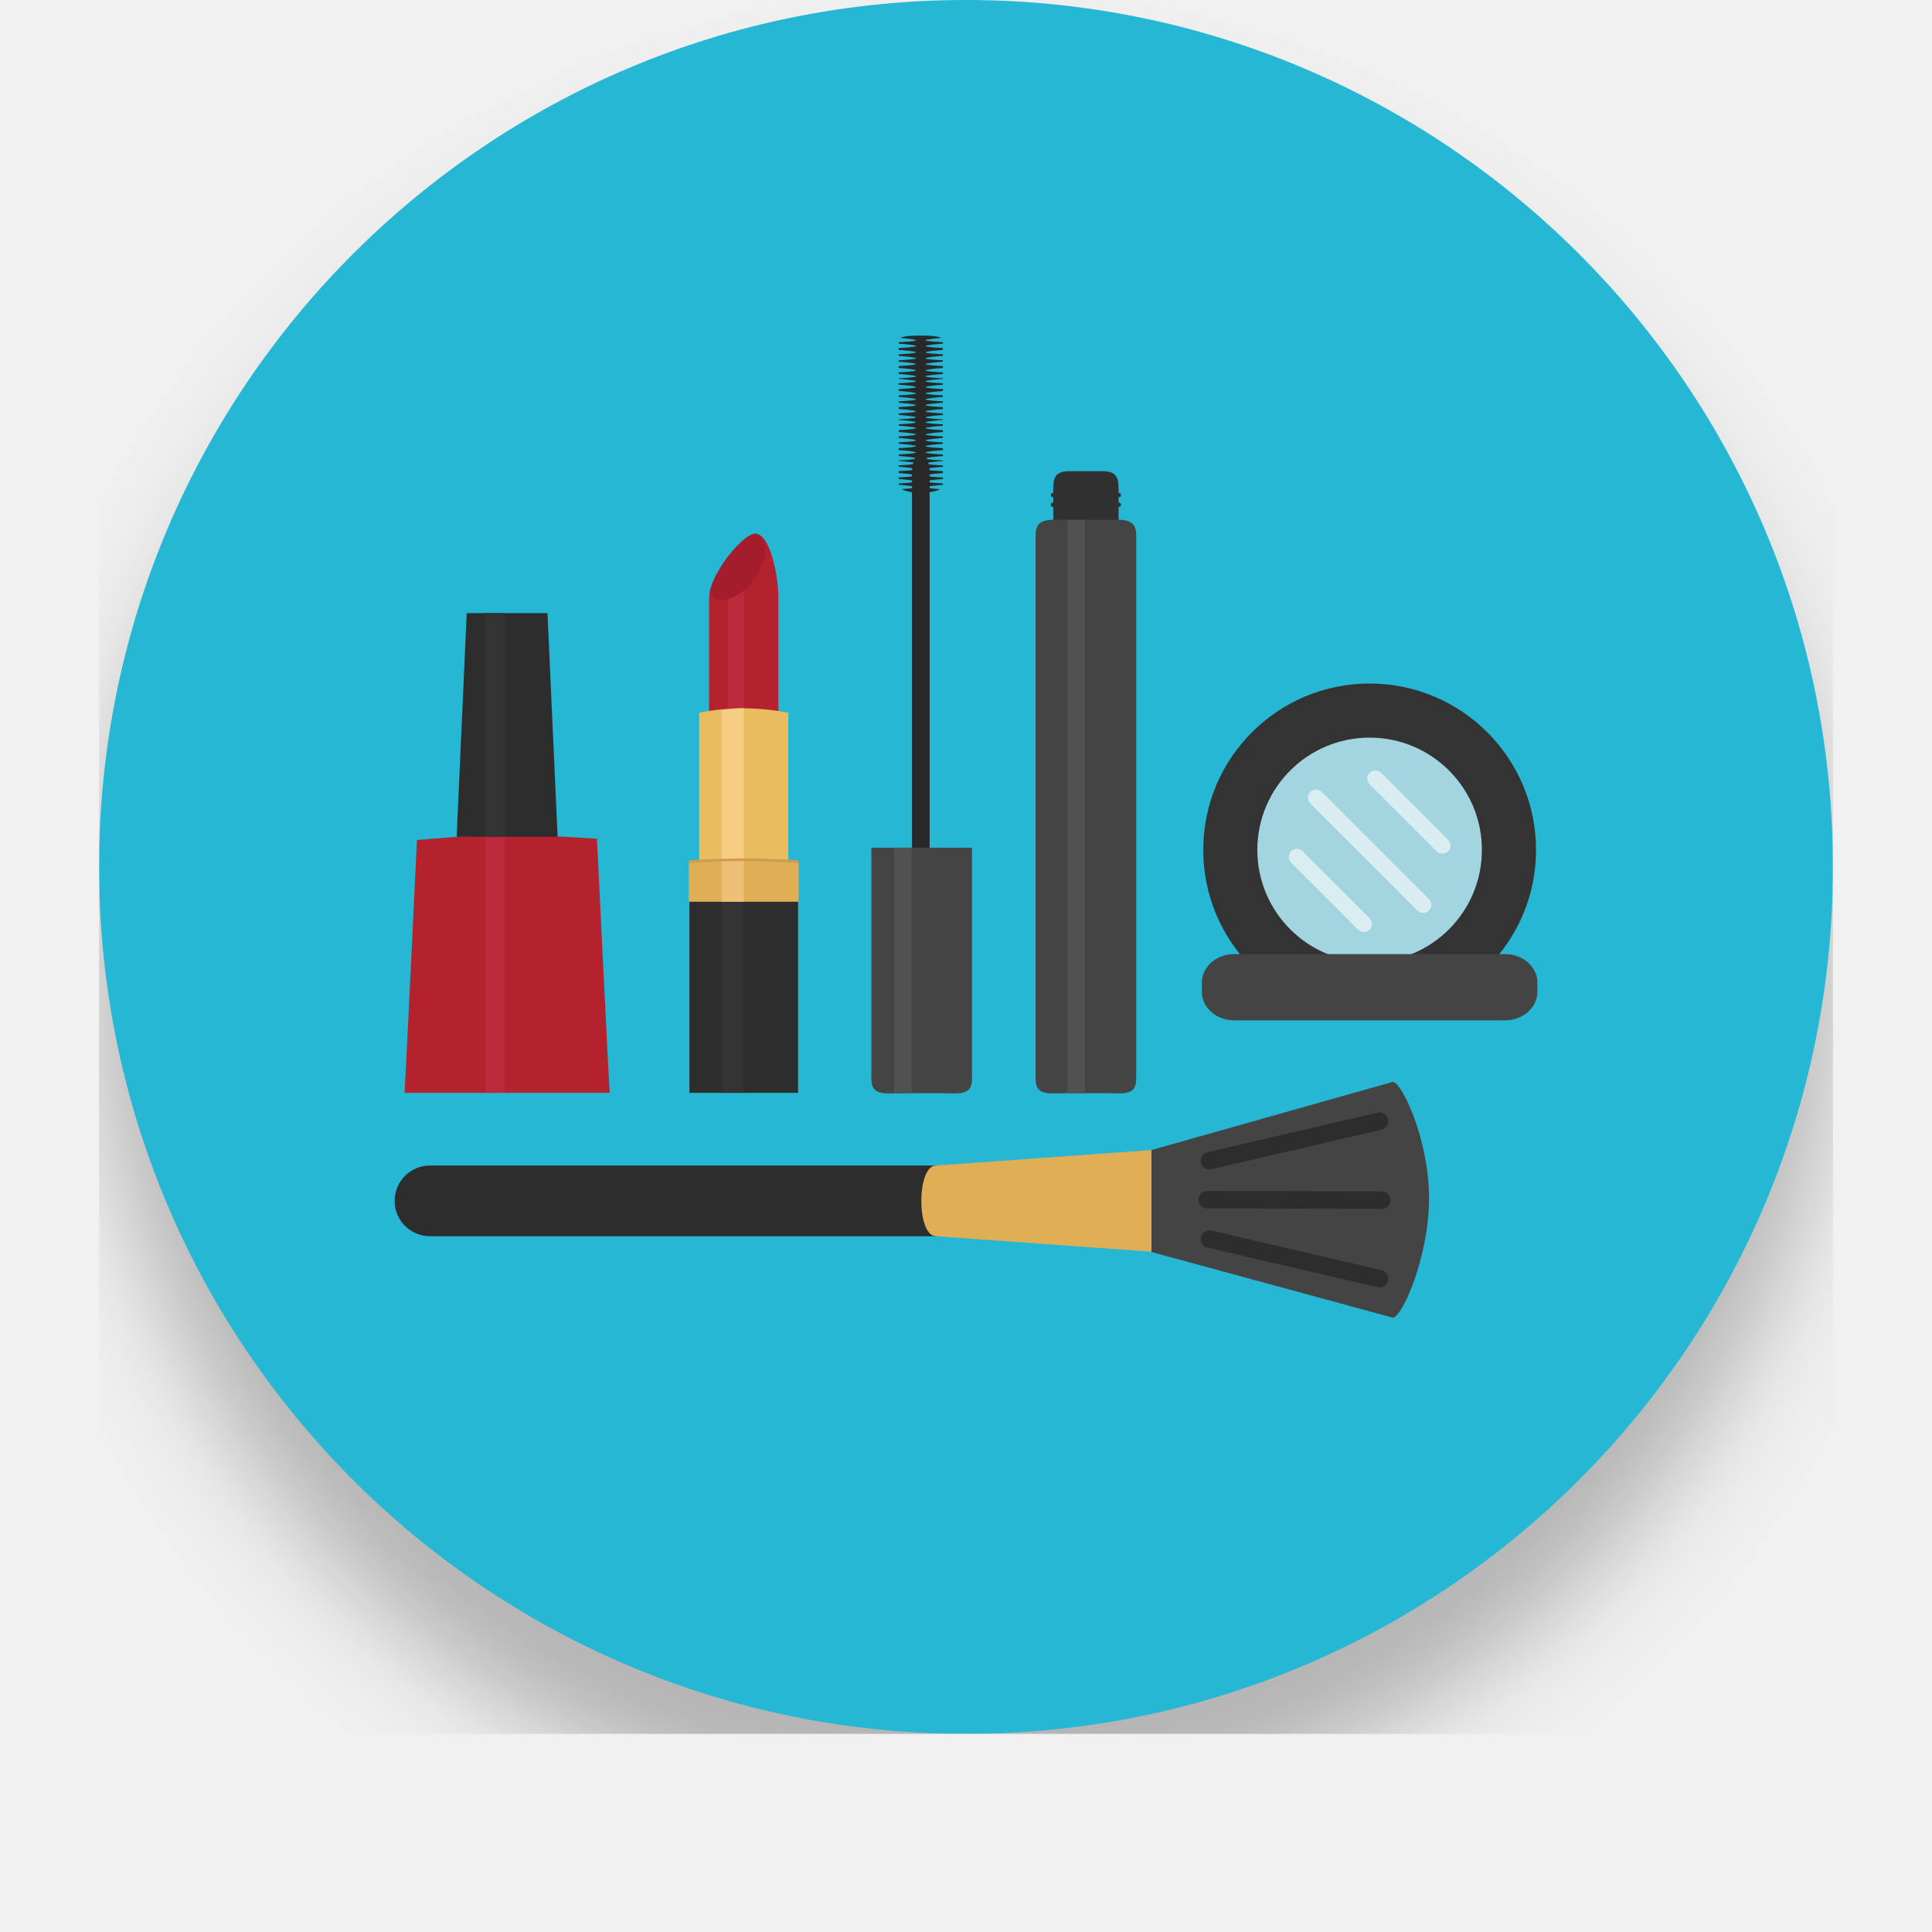
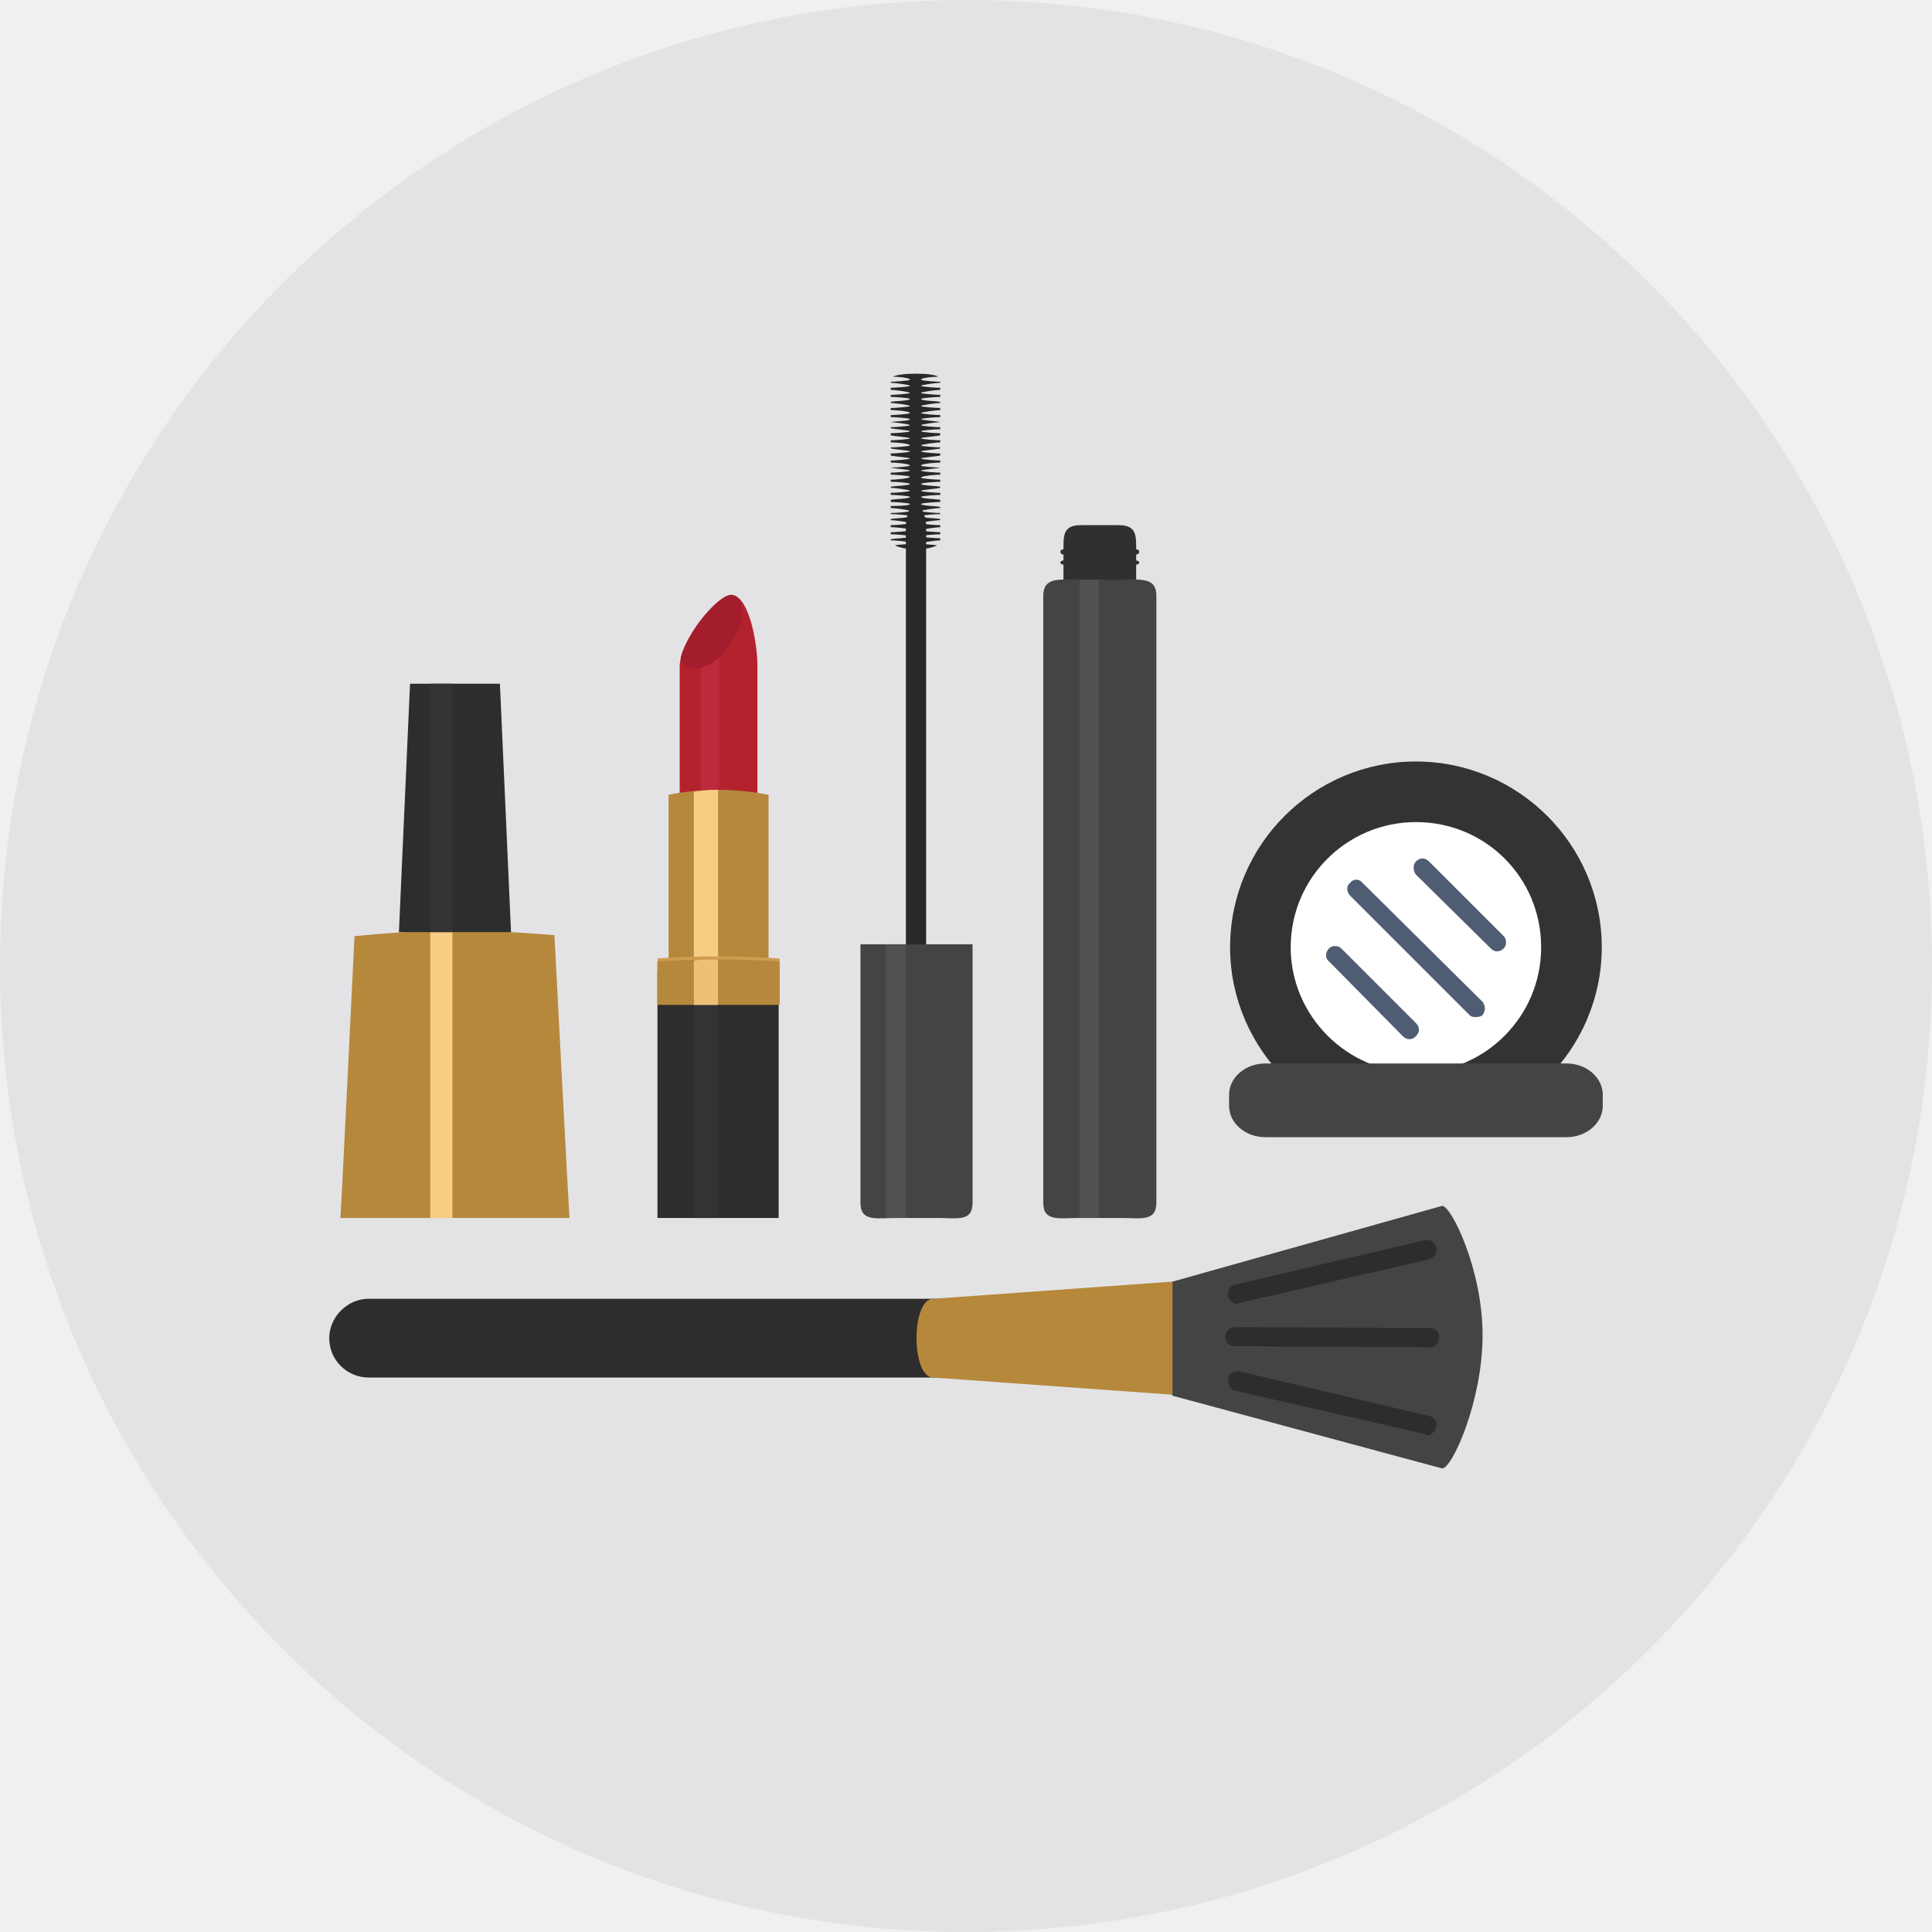
- <svg xmlns="http://www.w3.org/2000/svg" width="78" height="78" viewBox="0 0 78 78" fill="none">
-   <g clip-path="url(#clip0_257_1262)" filter="url(#filter0_d_257_1262)">
-     <path d="M4 35.001C4 15.669 19.67 0 39 0C58.33 0 74 15.669 74 35.001C74 54.329 58.33 69.999 39 69.999C19.67 69.999 4 54.329 4 35.001Z" fill="#25B7D3" />
-     <path d="M24.617 44.12C24.617 44.486 24.1 33.863 24.1 33.863C24.1 33.863 21.962 33.71 20.474 33.71C18.977 33.71 16.833 33.916 16.833 33.916C16.833 33.916 16.331 44.483 16.331 44.12H24.617Z" fill="#B4222D" />
-     <path d="M18.843 24.754L18.436 33.782H22.512L22.104 24.754H18.843Z" fill="#2D2D2D" />
-     <path d="M20.377 33.782H19.601V44.121H20.377V33.782Z" fill="#BC2A3C" />
-     <path d="M19.602 24.754V33.729V33.782H20.378V33.711V24.754H19.602Z" fill="#333333" />
-     <path d="M31.426 29.205C31.426 29.5 28.627 29.5 28.627 29.205C28.627 29.205 28.627 25.084 28.627 24.141C28.627 23.197 29.992 21.547 30.492 21.547C31.092 21.547 31.426 23.235 31.426 24.141C31.426 25.046 31.426 29.205 31.426 29.205Z" fill="#B4222D" />
-     <path d="M30.042 29.508C30.042 29.508 29.393 29.5 29.393 29.205C29.393 25.297 29.393 25.297 29.393 24.141C29.393 23.197 29.542 22.447 30.042 22.659L30.042 29.508Z" fill="#BC2A3C" />
-     <path d="M28.672 23.816C28.931 22.868 30.046 21.547 30.492 21.547C30.768 21.547 31.103 22.134 30.724 22.909C30.292 23.79 29.72 24.153 29.224 24.221C28.68 24.296 28.672 23.816 28.672 23.816Z" fill="#A31D2D" />
-     <path d="M31.826 35.29C31.826 35.668 28.227 35.668 28.227 35.29V28.778C28.227 28.778 29.002 28.595 29.998 28.595C30.995 28.595 31.826 28.778 31.826 28.778V35.29Z" fill="#EABC60" />
-     <path d="M29.999 28.595C29.68 28.595 29.385 28.636 29.13 28.691V35.54C29.405 35.563 29.717 35.574 30.03 35.574V28.596C30.019 28.595 30.009 28.595 29.999 28.595Z" fill="#F7CD84" />
-     <path d="M29.992 34.941C28.778 34.941 27.834 35.191 27.834 35.191V44.12H32.22V35.191C32.22 35.191 31.207 34.941 29.992 34.941Z" fill="#2D2D2D" />
-     <path d="M29.992 35.431C29.684 35.431 29.392 35.447 29.13 35.471V44.12H30.027C30.028 44.12 30.03 35.431 30.03 35.431C30.017 35.431 30.005 35.431 29.992 35.431Z" fill="#333333" />
-     <path d="M32.239 36.293H27.815V34.733C27.815 34.733 28.767 34.656 29.992 34.656C31.217 34.656 32.239 34.733 32.239 34.733V36.293Z" fill="#CE9D4E" />
-     <path d="M32.239 36.406H27.815V34.846C27.815 34.846 28.767 34.768 29.992 34.768C31.217 34.768 32.239 34.846 32.239 34.846V36.406Z" fill="#E0AE55" />
-     <path d="M29.992 34.768C29.684 34.768 29.392 34.773 29.13 34.781V34.846V36.406H30.03V34.846V34.769C30.017 34.769 30.005 34.768 29.992 34.768Z" fill="#EDBF77" />
-     <path d="M45.16 21.465C45.16 21.925 44.787 21.835 44.327 21.835H43.355C42.895 21.835 42.522 21.925 42.522 21.465V19.856C42.522 19.396 42.518 19.023 43.162 19.023H44.52C45.163 19.023 45.16 19.396 45.16 19.856V21.465Z" fill="#303030" />
-     <path d="M45.258 19.986C45.258 20.034 45.22 20.073 45.173 20.073H42.508C42.461 20.073 42.424 20.034 42.424 19.986C42.424 19.938 42.461 19.899 42.508 19.899H45.173C45.22 19.899 45.258 19.938 45.258 19.986Z" fill="#303030" />
-     <path d="M45.258 20.378C45.258 20.426 45.22 20.465 45.173 20.465H42.508C42.461 20.465 42.424 20.426 42.424 20.378C42.424 20.33 42.461 20.291 42.508 20.291H45.173C45.22 20.291 45.258 20.33 45.258 20.378Z" fill="#303030" />
-     <path d="M45.872 43.563C45.872 44.272 45.298 44.134 44.589 44.134H43.092C42.384 44.134 41.809 44.272 41.809 43.563V21.594C41.809 20.885 42.383 20.988 43.092 20.988H44.589C45.298 20.988 45.872 20.885 45.872 21.594V43.563Z" fill="#444444" />
-     <path d="M43.798 20.989H43.093V44.135H43.798V20.989Z" fill="#515151" />
-     <path d="M37.532 35.295C37.532 35.747 37.373 36.114 37.176 36.114C36.979 36.114 36.82 35.747 36.82 35.295V19.113C36.82 18.66 36.979 18.293 37.176 18.293C37.373 18.293 37.532 18.66 37.532 19.113V35.295Z" fill="#282828" />
-     <path d="M37.368 13.738C37.368 13.7 37.807 13.66 38 13.645C37.867 13.566 37.549 13.548 37.176 13.548C36.804 13.548 36.486 13.565 36.352 13.644C36.537 13.659 36.98 13.699 36.98 13.738C36.98 13.782 36.376 13.813 36.285 13.818V13.873C36.376 13.88 36.98 13.926 36.98 13.972C36.98 14.016 36.376 14.047 36.285 14.052V14.127C36.376 14.133 36.98 14.18 36.98 14.226C36.98 14.27 36.376 14.301 36.285 14.306V14.367C36.376 14.374 36.98 14.42 36.98 14.467C36.98 14.51 36.376 14.542 36.285 14.546V14.601C36.376 14.608 36.98 14.654 36.98 14.7C36.98 14.744 36.376 14.775 36.285 14.78V14.855C36.376 14.862 36.98 14.908 36.98 14.954C36.98 14.998 36.376 15.029 36.285 15.034V15.096C36.376 15.102 36.98 15.149 36.98 15.195C36.98 15.238 36.376 15.27 36.285 15.274V15.296C36.376 15.303 36.98 15.349 36.98 15.395C36.98 15.439 36.376 15.47 36.285 15.475V15.53C36.376 15.537 36.98 15.583 36.98 15.629C36.98 15.673 36.376 15.704 36.285 15.709V15.784C36.376 15.79 36.98 15.837 36.98 15.883C36.98 15.926 36.376 15.958 36.285 15.963V16.024C36.376 16.031 36.98 16.077 36.98 16.123C36.98 16.167 36.376 16.199 36.285 16.203V16.258C36.376 16.265 36.98 16.311 36.98 16.358C36.98 16.401 36.376 16.432 36.285 16.437V16.512C36.376 16.519 36.98 16.565 36.98 16.611C36.98 16.655 36.376 16.686 36.285 16.691V16.753C36.376 16.759 36.98 16.805 36.98 16.852C36.98 16.895 36.376 16.927 36.285 16.931V16.953C36.376 16.959 36.98 17.006 36.98 17.052C36.98 17.095 36.376 17.127 36.285 17.132V17.187C36.376 17.193 36.98 17.24 36.98 17.286C36.98 17.329 36.376 17.361 36.285 17.365V17.441C36.376 17.447 36.98 17.494 36.98 17.54C36.98 17.583 36.376 17.615 36.285 17.619V17.681C36.376 17.688 36.98 17.734 36.98 17.78C36.98 17.824 36.376 17.855 36.285 17.86V17.915C36.376 17.922 36.98 17.968 36.98 18.014C36.98 18.058 36.376 18.089 36.285 18.094V18.169C36.376 18.175 36.98 18.222 36.98 18.268C36.98 18.311 36.376 18.343 36.285 18.348V18.409C36.376 18.416 36.98 18.462 36.98 18.509C36.98 18.552 36.376 18.584 36.285 18.588V18.61C36.376 18.616 36.98 18.663 36.98 18.709C36.98 18.752 36.376 18.784 36.285 18.788V18.844C36.376 18.85 36.98 18.896 36.98 18.943C36.98 18.986 36.376 19.018 36.285 19.022V19.097C36.376 19.104 36.98 19.15 36.98 19.197C36.98 19.24 36.376 19.272 36.285 19.276V19.34C36.376 19.346 36.98 19.393 36.98 19.439C36.98 19.482 36.376 19.514 36.285 19.518V19.573C36.376 19.58 36.98 19.627 36.98 19.673C36.98 19.707 36.605 19.734 36.401 19.746C36.554 19.836 36.843 19.897 37.176 19.897C37.509 19.897 37.799 19.836 37.952 19.746C37.742 19.733 37.368 19.707 37.368 19.673C37.368 19.628 37.946 19.583 38.067 19.574V19.518C37.946 19.512 37.368 19.481 37.368 19.439C37.368 19.394 37.946 19.349 38.067 19.34V19.277C37.946 19.272 37.368 19.241 37.368 19.198C37.368 19.154 37.946 19.109 38.067 19.1V19.024C37.946 19.017 37.368 18.986 37.368 18.944C37.368 18.9 37.946 18.855 38.067 18.846V18.79C37.946 18.784 37.368 18.753 37.368 18.711C37.368 18.666 37.946 18.621 38.067 18.612V18.589C37.946 18.583 37.368 18.552 37.368 18.51C37.368 18.465 37.946 18.42 38.067 18.412V18.349C37.946 18.343 37.368 18.311 37.368 18.269C37.368 18.225 37.946 18.18 38.067 18.171V18.095C37.946 18.088 37.368 18.058 37.368 18.015C37.368 17.971 37.946 17.926 38.067 17.917V17.861C37.946 17.855 37.368 17.824 37.368 17.782C37.368 17.737 37.946 17.692 38.067 17.683V17.62C37.946 17.614 37.368 17.583 37.368 17.541C37.368 17.496 37.946 17.451 38.067 17.442V17.366C37.946 17.36 37.368 17.329 37.368 17.287C37.368 17.242 37.946 17.197 38.067 17.189V17.132C37.946 17.126 37.368 17.095 37.368 17.053C37.368 17.008 37.946 16.963 38.067 16.955V16.932C37.946 16.926 37.368 16.895 37.368 16.853C37.368 16.808 37.946 16.763 38.067 16.754V16.691C37.946 16.685 37.368 16.654 37.368 16.612C37.368 16.567 37.946 16.522 38.067 16.514V16.437C37.946 16.431 37.368 16.4 37.368 16.358C37.368 16.313 37.946 16.268 38.067 16.26V16.203C37.946 16.197 37.368 16.166 37.368 16.124C37.368 16.079 37.946 16.035 38.067 16.026V15.963C37.946 15.957 37.368 15.926 37.368 15.884C37.368 15.839 37.946 15.794 38.067 15.785V15.709C37.946 15.703 37.368 15.672 37.368 15.63C37.368 15.585 37.946 15.54 38.067 15.531V15.475C37.946 15.469 37.368 15.438 37.368 15.396C37.368 15.351 37.946 15.306 38.067 15.297V15.274C37.946 15.268 37.368 15.238 37.368 15.195C37.368 15.15 37.946 15.106 38.067 15.097V15.034C37.946 15.028 37.368 14.997 37.368 14.955C37.368 14.91 37.946 14.865 38.067 14.856V14.78C37.946 14.774 37.368 14.743 37.368 14.701C37.368 14.656 37.946 14.611 38.067 14.602V14.546C37.946 14.54 37.368 14.509 37.368 14.467C37.368 14.422 37.946 14.377 38.067 14.368V14.306C37.946 14.3 37.368 14.268 37.368 14.226C37.368 14.182 37.946 14.137 38.067 14.128V14.052C37.946 14.045 37.368 14.014 37.368 13.972C37.368 13.928 37.946 13.883 38.067 13.874V13.818C37.946 13.811 37.368 13.781 37.368 13.738Z" fill="#282828" />
-     <path d="M36.285 14.602C36.277 14.601 36.273 14.601 36.273 14.601L36.285 14.602Z" fill="#282828" />
-     <path d="M36.273 14.781C36.273 14.781 36.277 14.781 36.285 14.78L36.273 14.781Z" fill="#282828" />
-     <path d="M39.243 43.563C39.243 44.272 38.669 44.134 37.96 44.134H36.463C35.754 44.134 35.18 44.272 35.18 43.563V34.225H39.243V43.563Z" fill="#444444" />
-     <path d="M36.803 34.223H36.098V44.134H36.803V34.223Z" fill="#515151" />
-     <path d="M55.295 41.03C59.005 41.03 62.013 38.023 62.013 34.313C62.013 30.603 59.005 27.596 55.295 27.596C51.585 27.596 48.578 30.603 48.578 34.313C48.578 38.023 51.585 41.03 55.295 41.03Z" fill="#333333" />
-     <path d="M55.295 38.846C57.799 38.846 59.828 36.816 59.828 34.313C59.828 31.809 57.799 29.78 55.295 29.78C52.792 29.78 50.762 31.809 50.762 34.313C50.762 36.816 52.792 38.846 55.295 38.846Z" fill="#A3D5E0" />
-     <path d="M62.068 40.048C62.068 40.681 61.481 41.195 60.757 41.195H49.834C49.11 41.195 48.523 40.681 48.523 40.048V39.665C48.523 39.032 49.11 38.519 49.834 38.519H60.757C61.481 38.519 62.068 39.032 62.068 39.665V40.048Z" fill="#444444" />
-     <path d="M55.064 37.631C54.98 37.631 54.896 37.599 54.832 37.535L52.129 34.831C52.001 34.704 52.001 34.496 52.129 34.368C52.257 34.24 52.464 34.24 52.592 34.368L55.295 37.071C55.423 37.199 55.423 37.407 55.295 37.535C55.232 37.599 55.148 37.631 55.064 37.631Z" fill="#DAEEF2" />
-     <path d="M58.231 34.464C58.147 34.464 58.063 34.432 57.999 34.368L55.296 31.665C55.168 31.537 55.168 31.329 55.296 31.201C55.424 31.073 55.631 31.073 55.759 31.201L58.462 33.905C58.59 34.032 58.59 34.24 58.462 34.368C58.398 34.432 58.314 34.464 58.231 34.464Z" fill="#DAEEF2" />
-     <path d="M57.458 36.858C57.374 36.858 57.291 36.826 57.226 36.762L52.901 32.437C52.773 32.309 52.773 32.102 52.901 31.974C53.029 31.846 53.237 31.846 53.365 31.974L57.69 36.299C57.818 36.427 57.818 36.634 57.69 36.762C57.626 36.826 57.542 36.858 57.458 36.858Z" fill="#DAEEF2" />
-     <path d="M47.788 48.483C47.788 49.27 47.149 49.909 46.361 49.909H17.359C16.571 49.909 15.932 49.27 15.932 48.483C15.932 47.695 16.571 47.056 17.359 47.056H46.361C47.149 47.056 47.788 47.695 47.788 48.483Z" fill="#2D2D2D" />
-     <path d="M46.476 50.543C46.125 50.073 46.132 46.92 46.488 46.431L56.233 43.678C56.587 43.678 57.69 46 57.694 48.351C57.699 50.759 56.596 53.198 56.233 53.198L46.476 50.543Z" fill="#444444" />
-     <path d="M46.487 50.535L37.788 49.909C36.999 49.909 36.999 47.056 37.788 47.056L46.487 46.43V50.535Z" fill="#E0AE55" />
-     <path d="M48.829 47.215C48.669 47.215 48.524 47.105 48.486 46.942C48.442 46.752 48.56 46.563 48.749 46.519L55.616 44.92C55.806 44.876 55.995 44.993 56.039 45.183C56.083 45.373 55.966 45.562 55.776 45.607L48.91 47.206C48.883 47.212 48.856 47.215 48.829 47.215Z" fill="#2D2D2D" />
-     <path d="M48.656 48.776C48.5 48.739 48.384 48.598 48.385 48.431C48.386 48.236 48.544 48.079 48.739 48.08L55.788 48.102C55.984 48.103 56.141 48.261 56.14 48.456C56.14 48.651 55.981 48.808 55.786 48.808L48.737 48.785C48.709 48.785 48.682 48.782 48.656 48.776Z" fill="#2D2D2D" />
-     <path d="M55.696 51.977C55.857 51.977 56.002 51.867 56.039 51.704C56.084 51.514 55.966 51.324 55.776 51.28L48.91 49.681C48.719 49.637 48.531 49.755 48.486 49.945C48.442 50.135 48.56 50.324 48.75 50.368L55.616 51.967C55.643 51.974 55.67 51.977 55.696 51.977Z" fill="#2D2D2D" />
-   </g>
+ <svg xmlns="http://www.w3.org/2000/svg" xml:space="preserve" width="1.913in" height="1.913in" version="1.1" style="shape-rendering:geometricPrecision; text-rendering:geometricPrecision; image-rendering:optimizeQuality; fill-rule:evenodd; clip-rule:evenodd" viewBox="0 0 1913 1913">
  <defs>
-     <filter id="filter0_d_257_1262" x="0" y="0" width="78" height="78" filterUnits="userSpaceOnUse" color-interpolation-filters="sRGB">
-       <feFlood flood-opacity="0" result="BackgroundImageFix" />
-       <feColorMatrix in="SourceAlpha" type="matrix" values="0 0 0 0 0 0 0 0 0 0 0 0 0 0 0 0 0 0 127 0" result="hardAlpha" />
-       <feOffset dy="4" />
-       <feGaussianBlur stdDeviation="2" />
-       <feColorMatrix type="matrix" values="0 0 0 0 0 0 0 0 0 0 0 0 0 0 0 0 0 0 0.25 0" />
-       <feBlend mode="normal" in2="BackgroundImageFix" result="effect1_dropShadow_257_1262" />
-       <feBlend mode="normal" in="SourceGraphic" in2="effect1_dropShadow_257_1262" result="shape" />
-     </filter>
-     <clipPath id="clip0_257_1262">
-       <rect width="70" height="70" fill="white" transform="translate(4)" />
+     <style type="text/css">
+    
+     .fil17 {fill:none}
+     .fil1 {fill:#B6883C}
+     .fil16 {fill:#4F5D73}
+     .fil14 {fill:#282828}
+     .fil2 {fill:#2D2D2D}
+     .fil11 {fill:#303030}
+     .fil4 {fill:#333333}
+     .fil12 {fill:#444444}
+     .fil13 {fill:#515151}
+     .fil7 {fill:#A31D2D}
+     .fil5 {fill:#B4222D}
+     .fil6 {fill:#BC2A3C}
+     .fil9 {fill:#CE9D4E}
+     .fil0 {fill:#E3E3E6}
+     .fil10 {fill:#EDBF77}
+     .fil8 {fill:#F7CD84}
+     .fil3 {fill:#F7CD84}
+     .fil15 {fill:white}
+    
+   </style>
+     <clipPath id="id0">
+       <path d="M0 1913l1913 0 0 -1913 -1913 0 0 1913z" />
    </clipPath>
  </defs>
+   <g id="Layer_x0020_1">
+     <g>
+   </g>
+     <g style="clip-path:url(#id0)">
+       <g>
+         <path class="fil0" d="M0 957c0,-529 428,-957 957,-957 528,0 956,428 956,957 0,528 -428,956 -956,956 -529,0 -957,-428 -957,-956z" />
+         <path class="fil1" d="M564 1206c0,10 -15,-280 -15,-280 0,0 -58,-5 -99,-5 -41,0 -99,6 -99,6 0,0 -14,289 -14,279l227 0z" />
+         <polygon class="fil2" points="406,677 395,923 506,923 495,677 " />
+         <polygon class="fil3" points="448,923 426,923 426,1206 448,1206 " />
+         <polygon class="fil4" points="426,677 426,922 426,923 448,923 448,921 448,677 " />
+         <path class="fil5" d="M750 798c0,8 -77,8 -77,0 0,0 0,-112 0,-138 0,-26 37,-71 51,-71 17,0 26,46 26,71 0,25 0,138 0,138z" />
+         <path class="fil6" d="M712 807c0,0 -18,-1 -18,-9 0,-107 0,-107 0,-138 0,-26 4,-46 18,-41l0 188z" />
+         <path class="fil7" d="M674 651c7,-26 38,-62 50,-62 8,0 17,16 6,37 -11,24 -27,34 -41,36 -14,2 -15,-11 -15,-11z" />
+         <path class="fil1" d="M761 965c0,10 -99,10 -99,0l0 -178c0,0 21,-5 49,-5 27,0 50,5 50,5l0 178z" />
+         <path class="fil8" d="M711 782c-9,0 -17,1 -24,2l0 187c7,1 16,1 24,1l0 -190c0,0 0,0 0,0z" />
+         <path class="fil2" d="M710 955c-33,0 -59,7 -59,7l0 244 120 0 0 -244c0,0 -27,-7 -61,-7z" />
+         <path class="fil4" d="M710 968c-8,0 -16,1 -23,2l0 236 24 0c0,0 0,-238 0,-238 0,0 0,0 -1,0z" />
+         <path class="fil9" d="M772 992l-121 0 0 -43c0,0 26,-2 59,-2 34,0 62,2 62,2l0 43z" />
+         <path class="fil1" d="M772 995l-121 0 0 -43c0,0 26,-2 59,-2 34,0 62,2 62,2l0 43z" />
+         <path class="fil10" d="M710 950c-8,0 -16,0 -23,1l0 1 0 43 24 0 0 -43 0 -2c0,0 0,0 -1,0z" />
+         <path class="fil11" d="M1125 587c0,12 -10,10 -23,10l-26 0c-13,0 -23,2 -23,-10l0 -44c0,-13 0,-23 17,-23l38 0c17,0 17,10 17,23l0 44z" />
+         <path class="fil11" d="M1128 546c0,2 -1,3 -3,3l-72 0c-2,0 -3,-1 -3,-3 0,-1 1,-2 3,-2l72 0c2,0 3,1 3,2z" />
+         <path class="fil11" d="M1128 557c0,1 -1,2 -3,2l-72 0c-2,0 -3,-1 -3,-2 0,-1 1,-2 3,-2l72 0c2,0 3,1 3,2z" />
+         <path class="fil12" d="M1145 1191c0,19 -16,15 -36,15l-40 0c-20,0 -36,4 -36,-15l0 -601c0,-19 16,-16 36,-16l40 0c20,0 36,-3 36,16l0 601z" />
+         <polygon class="fil13" points="1088,574 1069,574 1069,1206 1088,1206 " />
+         <path class="fil14" d="M917 965c0,12 -5,22 -10,22 -6,0 -10,-10 -10,-22l0 -443c0,-12 4,-22 10,-22 5,0 10,10 10,22l0 443z" />
+         <path class="fil14" d="M912 376c0,-2 12,-3 17,-3 -3,-2 -12,-3 -22,-3 -10,0 -19,1 -23,3 5,0 17,1 17,3 0,1 -16,2 -19,2l0 1c3,0 19,2 19,3 0,1 -16,2 -19,2l0 2c3,0 19,2 19,3 0,1 -16,2 -19,2l0 2c3,0 19,1 19,2 0,2 -16,2 -19,3l0 1c3,0 19,2 19,3 0,1 -16,2 -19,2l0 2c3,0 19,1 19,3 0,1 -16,2 -19,2l0 2c3,0 19,1 19,2 0,2 -16,2 -19,3l0 0c3,0 19,2 19,3 0,1 -16,2 -19,2l0 1c3,1 19,2 19,3 0,1 -16,2 -19,2l0 2c3,1 19,2 19,3 0,1 -16,2 -19,2l0 2c3,0 19,1 19,3 0,1 -16,2 -19,2l0 1c3,1 19,2 19,3 0,1 -16,2 -19,2l0 2c3,1 19,2 19,3 0,1 -16,2 -19,2l0 2c3,0 19,1 19,3 0,1 -16,2 -19,2l0 0c3,1 19,2 19,3 0,1 -16,2 -19,2l0 2c3,0 19,1 19,2 0,2 -16,3 -19,3l0 2c3,0 19,1 19,2 0,2 -16,2 -19,3l0 1c3,0 19,2 19,3 0,1 -16,2 -19,2l0 2c3,0 19,1 19,2 0,2 -16,2 -19,3l0 2c3,0 19,1 19,2 0,2 -16,2 -19,2l0 2c3,0 19,2 19,3 0,1 -16,2 -19,2l0 1c3,0 19,1 19,2 0,2 -16,2 -19,3l0 1c3,0 19,2 19,3 0,1 -16,2 -19,2l0 2c3,0 19,1 19,3 0,1 -16,2 -19,2l0 2c3,0 19,1 19,2 0,2 -16,2 -19,3l0 1c3,0 19,1 19,3 0,1 -10,1 -15,2 4,2 12,4 21,4 9,0 17,-2 21,-4 -6,-1 -16,-1 -16,-2 0,-1 16,-3 19,-3l0 -2c-3,0 -19,-1 -19,-2 0,-1 16,-2 19,-2l0 -2c-3,0 -19,-1 -19,-2 0,-1 16,-3 19,-3l0 -2c-3,0 -19,-1 -19,-2 0,-1 16,-3 19,-3l0 -1c-3,-1 -19,-1 -19,-3 0,-1 16,-2 19,-2l0 -1c-3,0 -19,-1 -19,-2 0,-1 16,-3 19,-3l0 -1c-3,-1 -19,-1 -19,-3 0,-1 16,-2 19,-2l0 -2c-3,-1 -19,-1 -19,-3 0,-1 16,-2 19,-2l0 -2c-3,0 -19,-1 -19,-2 0,-1 16,-2 19,-3l0 -1c-3,-1 -19,-1 -19,-3 0,-1 16,-2 19,-2l0 -2c-3,0 -19,-1 -19,-2 0,-2 16,-3 19,-3l0 -2c-3,0 -19,-1 -19,-2 0,-1 16,-2 19,-3l0 0c-3,0 -19,-1 -19,-2 0,-2 16,-3 19,-3l0 -2c-3,0 -19,-1 -19,-2 0,-1 16,-2 19,-3l0 -2c-3,0 -19,-1 -19,-2 0,-1 16,-2 19,-3l0 -1c-3,0 -19,-1 -19,-2 0,-1 16,-3 19,-3l0 -2c-3,0 -19,-1 -19,-2 0,-1 16,-2 19,-3l0 -2c-3,0 -19,-1 -19,-2 0,-1 16,-2 19,-2l0 -2c-3,0 -19,-1 -19,-2 0,-1 16,-3 19,-3l0 0c-3,-1 -19,-2 -19,-3 0,-1 16,-2 19,-2l0 -2c-3,0 -19,-1 -19,-2 0,-1 16,-3 19,-3l0 -2c-3,0 -19,-1 -19,-2 0,-1 16,-3 19,-3l0 -1c-3,-1 -19,-1 -19,-3 0,-1 16,-2 19,-2l0 -2c-3,0 -19,-1 -19,-2 0,-1 16,-3 19,-3l0 -2c-3,0 -19,-1 -19,-2 0,-1 16,-3 19,-3l0 -1c-3,0 -19,-1 -19,-2z" />
+         <path class="fil14" d="M882 399c0,0 0,0 0,0l0 0z" />
+         <path class="fil14" d="M882 404c0,0 0,0 0,0l0 0z" />
+         <path class="fil12" d="M963 1191c0,19 -15,15 -35,15l-41 0c-19,0 -35,4 -35,-15l0 -256 111 0 0 256z" />
+         <polygon class="fil13" points="897,935 877,935 877,1206 897,1206 " />
+         <path class="fil4" d="M1402 1122c101,0 184,-83 184,-184 0,-102 -83,-184 -184,-184 -101,0 -184,82 -184,184 0,101 83,184 184,184z" />
+         <path class="fil15" d="M1402 1062c69,0 124,-56 124,-124 0,-69 -55,-124 -124,-124 -68,0 -124,55 -124,124 0,68 56,124 124,124z" />
+         <path class="fil12" d="M1587 1095c0,17 -16,31 -36,31l-298 0c-20,0 -36,-14 -36,-31l0 -11c0,-17 16,-31 36,-31l298 0c20,0 36,14 36,31l0 11z" />
+         <path class="fil16" d="M1396 1029c-3,0 -5,-1 -7,-3l-73 -74c-4,-3 -4,-9 0,-13 3,-3 9,-3 12,0l74 74c4,4 4,9 0,13 -2,2 -4,3 -6,3z" />
+         <path class="fil16" d="M1482 942c-2,0 -4,-1 -6,-3l-74 -73c-3,-4 -3,-10 0,-13 4,-4 9,-4 13,0l74 74c3,3 3,9 0,12 -2,2 -4,3 -7,3z" />
+         <path class="fil16" d="M1461 1007c-2,0 -4,0 -6,-2l-118 -118c-4,-4 -4,-10 0,-13 3,-4 9,-4 12,0l119 118c3,4 3,9 0,13 -2,2 -5,2 -7,2z" />
+         <path class="fil2" d="M1197 1325c0,22 -18,39 -39,39l-793 0c-21,0 -39,-17 -39,-39 0,-21 18,-39 39,-39l793 0c21,0 39,18 39,39z" />
+         <path class="fil12" d="M1161 1382c-10,-13 -9,-100 0,-113l267 -75c9,0 40,63 40,128 0,65 -30,132 -40,132l-267 -72z" />
+         <path class="fil1" d="M1161 1381l-237 -17c-22,0 -22,-78 0,-78l237 -17 0 112z" />
+         <path class="fil2" d="M1225 1291c-4,0 -8,-3 -9,-8 -1,-5 2,-10 7,-11l188 -44c5,-1 10,2 11,7 2,5 -2,10 -7,12l-187 43c-1,0 -2,1 -3,1z" />
+         <path class="fil2" d="M1221 1333c-5,-1 -8,-5 -8,-9 0,-6 5,-10 10,-10l193 1c5,0 9,4 9,9 0,6 -4,10 -9,10l-193 -1c-1,0 -2,0 -2,0z" />
+         <path class="fil2" d="M1413 1421c4,0 8,-3 9,-8 2,-5 -2,-10 -7,-11l-187 -44c-6,-1 -11,2 -12,7 -1,5 2,11 7,12l188 43c1,1 1,1 2,1z" />
+       </g>
+     </g>
+     <polygon class="fil17" points="0,1913 1913,1913 1913,0 0,0 " />
+   </g>
</svg>
